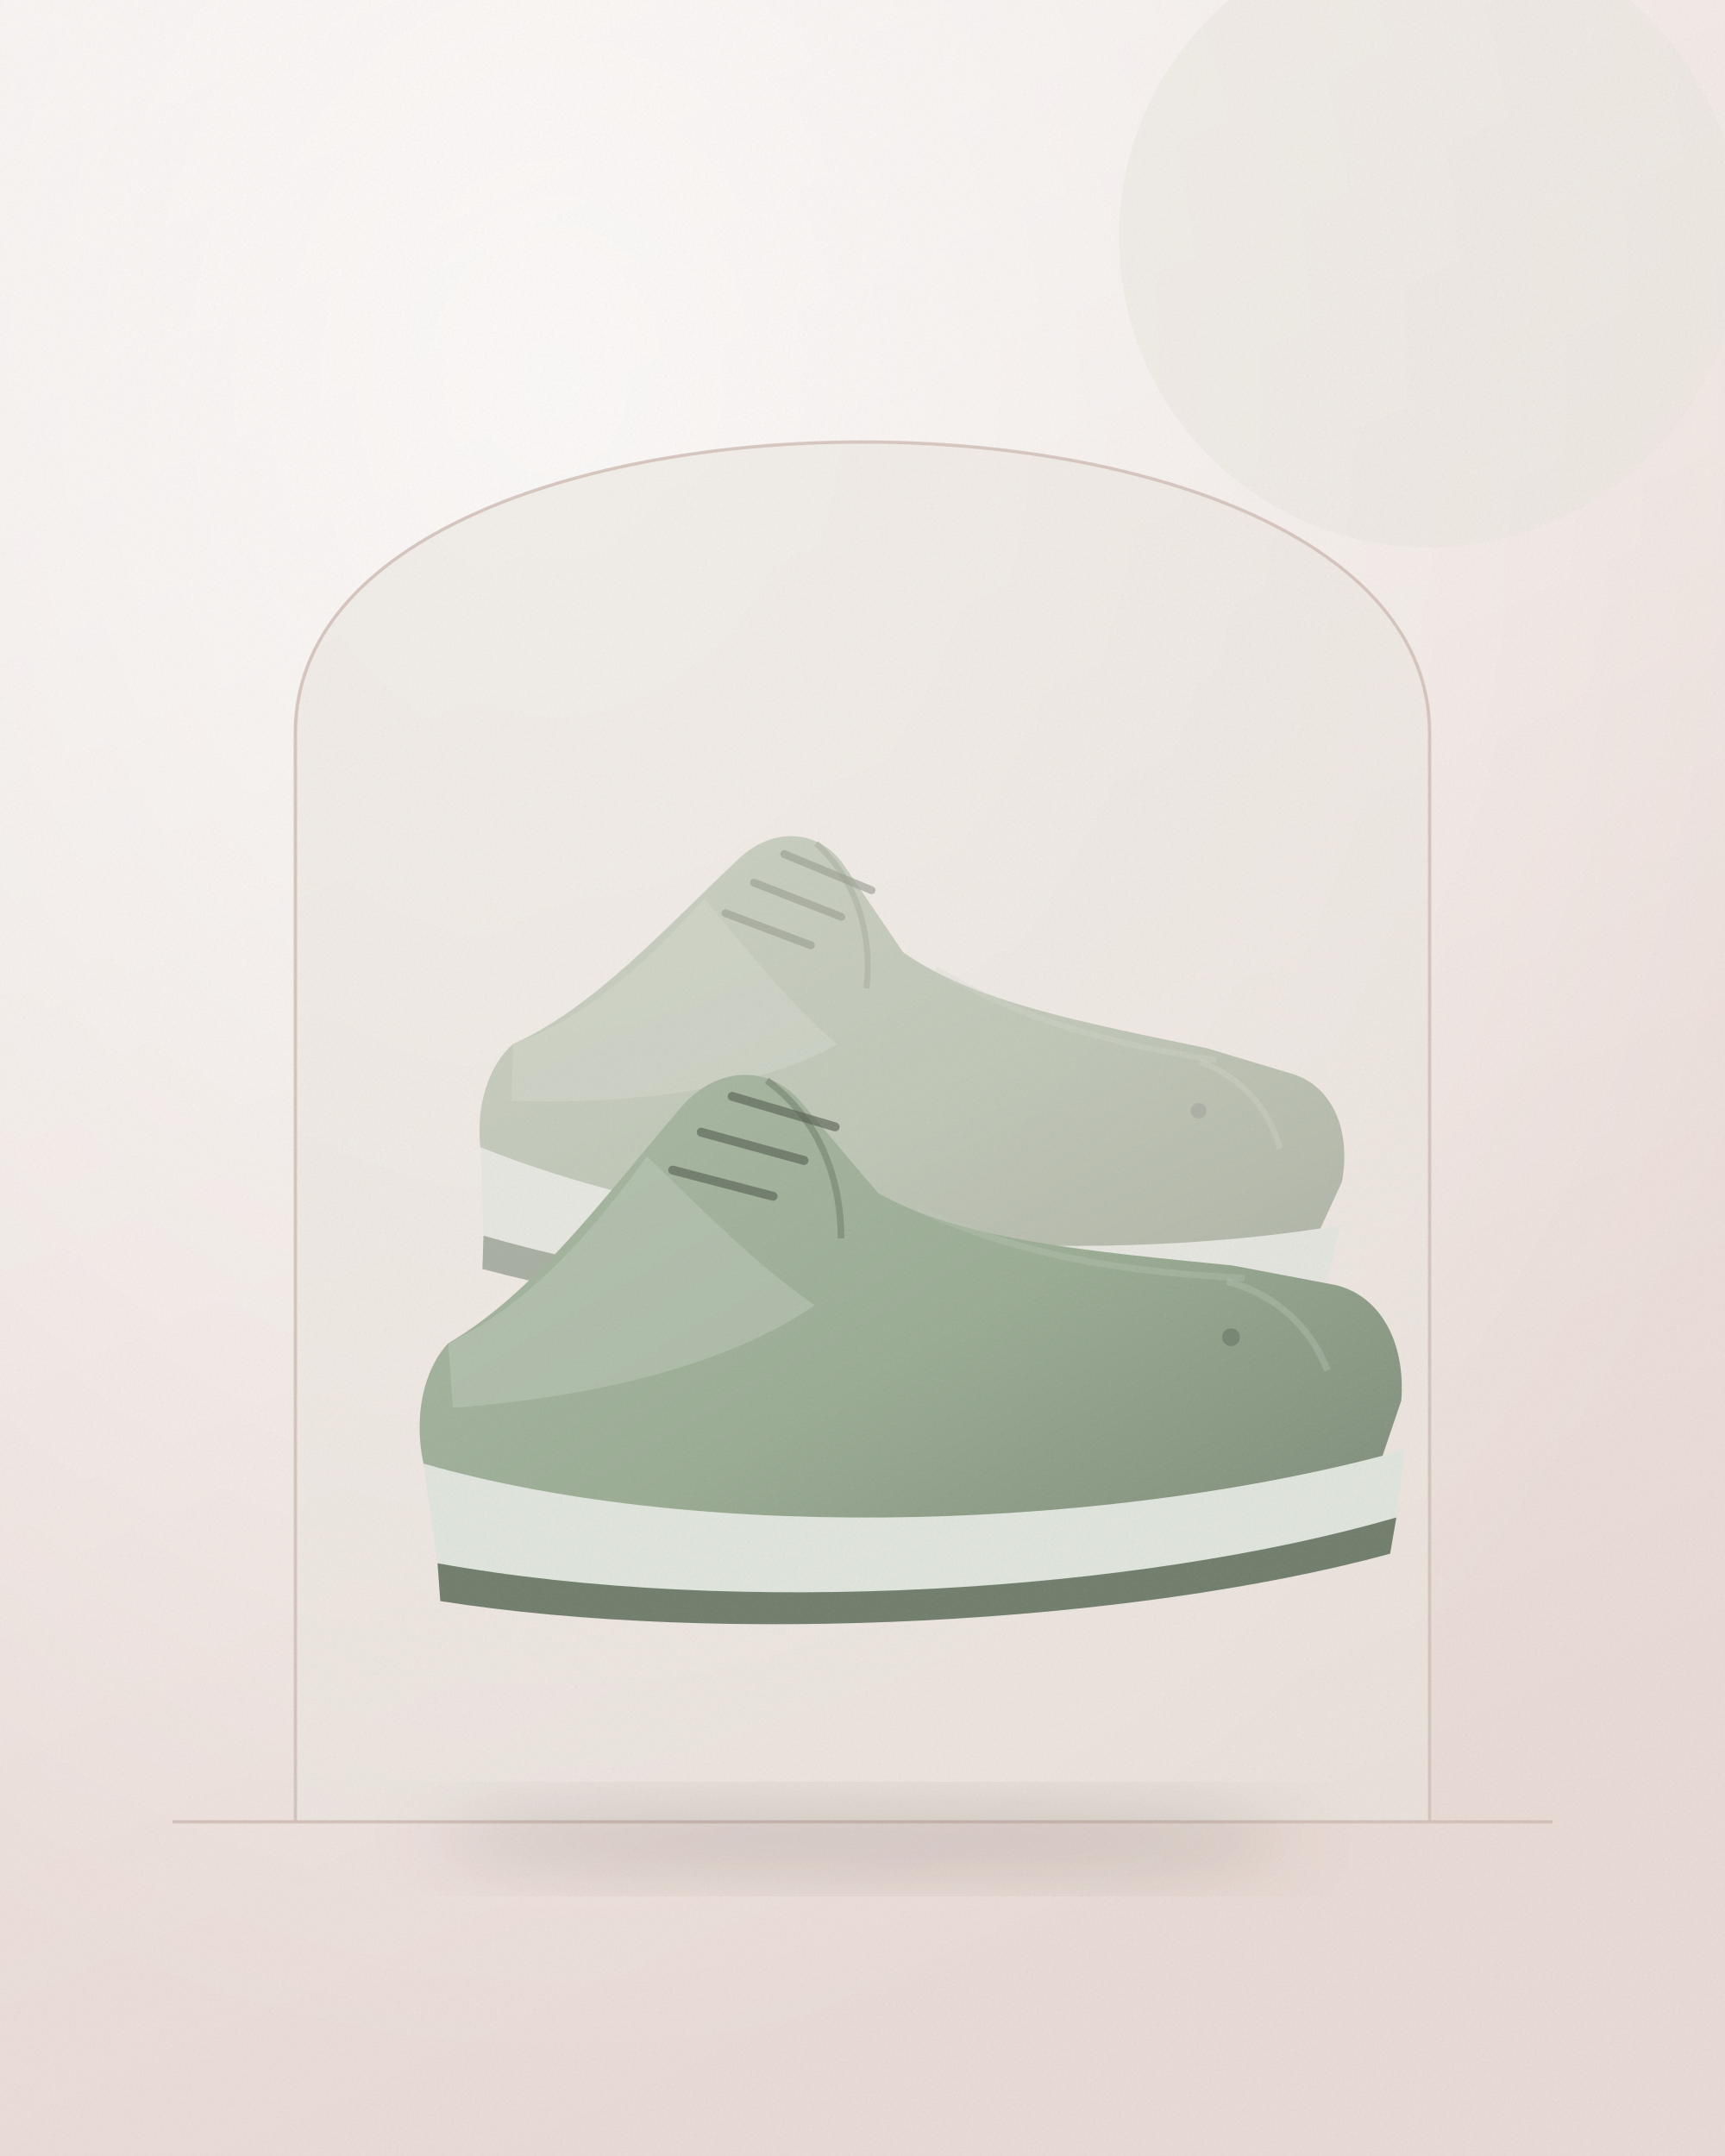
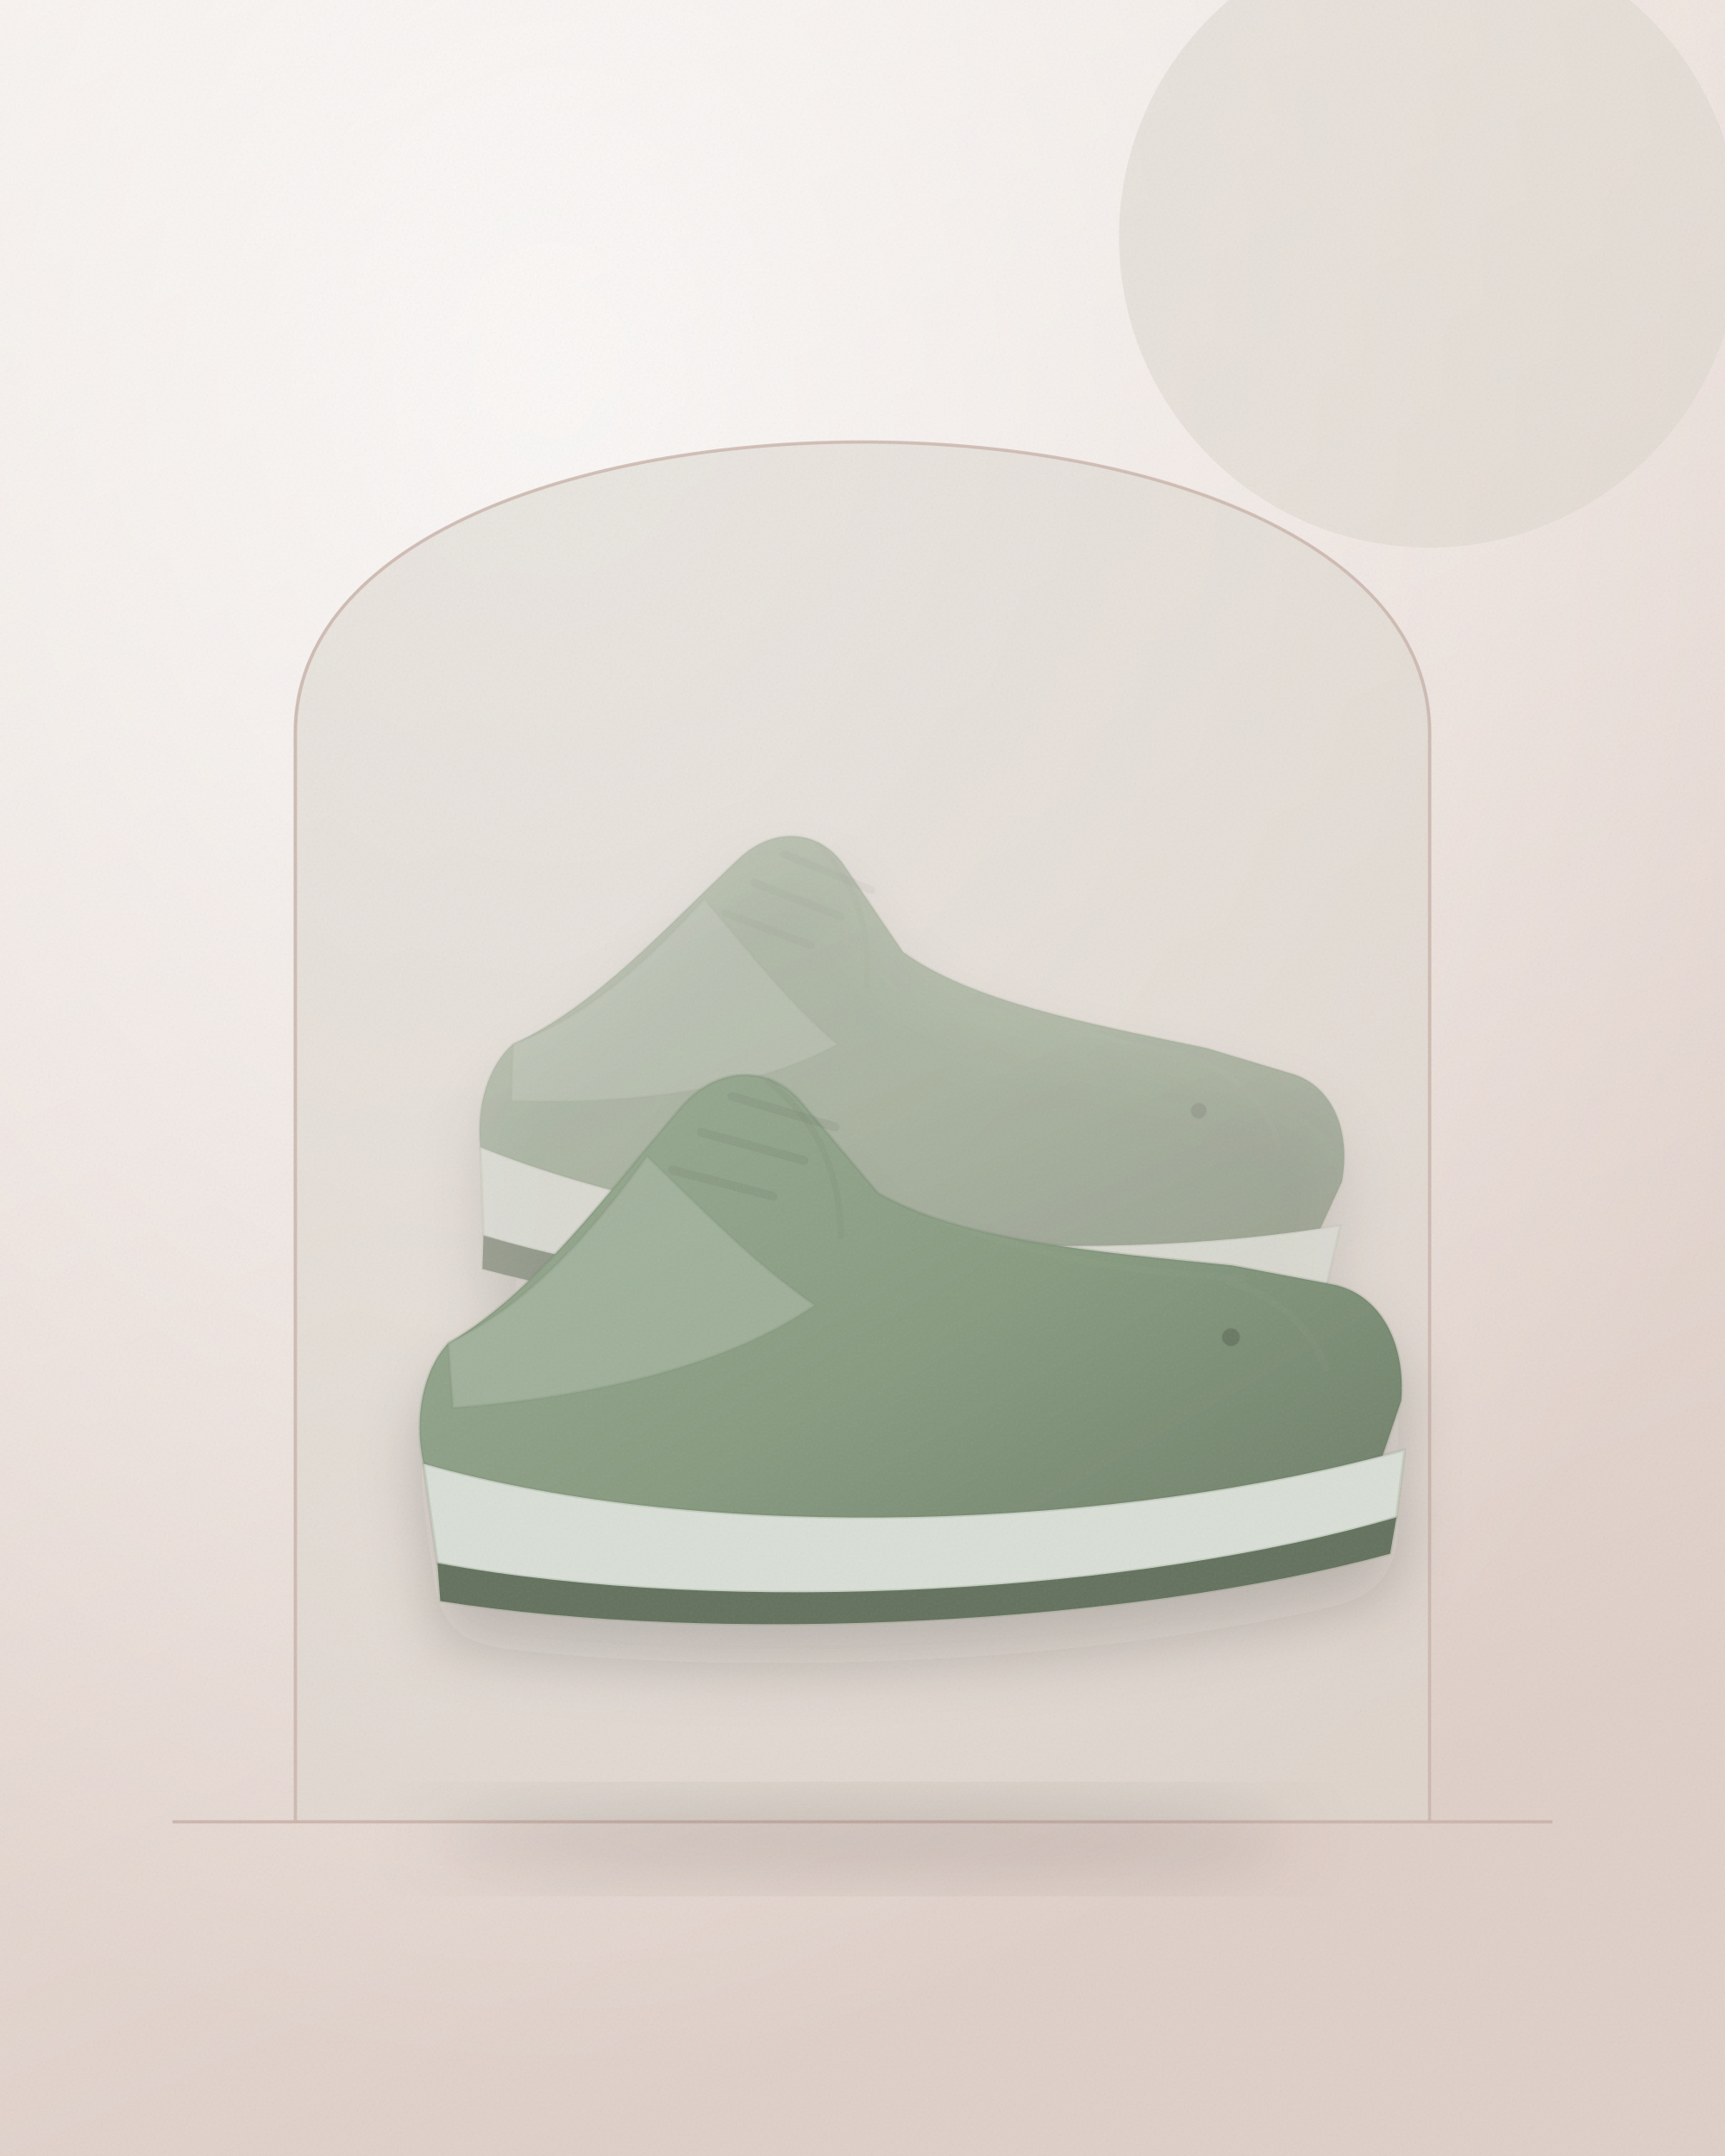
<svg xmlns="http://www.w3.org/2000/svg" viewBox="0 0 800 1000" width="800" height="1000" role="img">
  <defs>
    <linearGradient id="bg" x1="0" y1="0" x2="0.35" y2="1">
-       <stop offset="0" stop-color="#f5eeeb" />
-       <stop offset="1" stop-color="#e8dad4" />
+       <stop offset="0" stop-color="#f3ece7" />
+       <stop offset="1" stop-color="#dfcfc8" />
    </linearGradient>
    <radialGradient id="glow" cx="32%" cy="18%" r="78%">
      <stop offset="0" stop-color="#ffffff" stop-opacity="0.72" />
      <stop offset="1" stop-color="#ffffff" stop-opacity="0" />
    </radialGradient>
    <linearGradient id="body" x1="0" y1="0" x2="1" y2="1">
-       <stop offset="0" stop-color="#aab8a4" />
-       <stop offset="0.55" stop-color="#9aab93" />
-       <stop offset="1" stop-color="#7e8c79" />
+       <stop offset="0" stop-color="#9aab94" />
+       <stop offset="0.55" stop-color="#879b80" />
+       <stop offset="1" stop-color="#6f7f69" />
    </linearGradient>
    <linearGradient id="bodySoft" x1="0" y1="0" x2="1" y2="0.7">
-       <stop offset="0" stop-color="#bcc8b8" />
-       <stop offset="1" stop-color="#9aab93" />
+       <stop offset="0" stop-color="#b0bdab" />
+       <stop offset="1" stop-color="#879b80" />
    </linearGradient>
    <linearGradient id="metal" x1="0" y1="0" x2="1" y2="1">
      <stop offset="0" stop-color="#f3eee2" />
      <stop offset="0.35" stop-color="#cdbfa6" />
      <stop offset="0.62" stop-color="#f8f3e8" />
      <stop offset="1" stop-color="#9d8b70" />
    </linearGradient>
    <filter id="grain">
      <feTurbulence type="fractalNoise" baseFrequency="0.86" numOctaves="2" stitchTiles="stitch" />
      <feColorMatrix type="saturate" values="0" />
      <feComponentTransfer>
        <feFuncA type="linear" slope="0.11" />
      </feComponentTransfer>
    </filter>
+     <filter id="objectShadow" x="-30%" y="-30%" width="160%" height="170%">
+       <feDropShadow dx="0" dy="18" stdDeviation="14" flood-color="#312723" flood-opacity="0.2" />
+     </filter>
    <filter id="blur">
      <feGaussianBlur stdDeviation="18" />
    </filter>
    <filter id="soft">
      <feGaussianBlur stdDeviation="4" />
    </filter>
  </defs>
  <rect width="800" height="1000" fill="url(#bg)" />
  <rect width="800" height="1000" fill="url(#glow)" />
-   <circle cx="662.939" cy="110" r="144" fill="#eae6de" opacity="0.55" />
-   <path d="M 136 845 L 136 340 C 136 160 664 160 664 340 L 664 845 Z" fill="#eae6de" opacity="0.58" />
-   <path d="M 137 845 L 137 340 C 137 160 663 160 663 340 L 663 845" fill="none" stroke="#d0bcb4" stroke-width="1.5" opacity="0.8" />
-   <line x1="80" y1="845" x2="720" y2="845" stroke="#d0bcb4" stroke-width="1.5" opacity="0.9" />
+   <circle cx="662.939" cy="110" r="144" fill="#ddd7ce" opacity="0.55" />
+   <path d="M 136 845 L 136 340 C 136 160 664 160 664 340 L 664 845 Z" fill="#ddd7ce" opacity="0.58" />
+   <path d="M 137 845 L 137 340 C 137 160 663 160 663 340 L 663 845" fill="none" stroke="#c9b3aa" stroke-width="1.5" opacity="0.8" />
+   <line x1="80" y1="845" x2="720" y2="845" stroke="#c9b3aa" stroke-width="1.5" opacity="0.9" />
  <ellipse cx="400" cy="853" rx="200" ry="22" fill="#312723" opacity="0.14" filter="url(#blur)" />
-   <g transform="translate(400 500) scale(1 1) translate(-400 -500)">
+   <g transform="translate(400 500) scale(1 1) translate(-400 -500)" filter="url(#objectShadow)" stroke="#63715d" stroke-opacity="0.16" stroke-width="1.4" stroke-linejoin="round">
    <g transform="translate(400 500) rotate(-2.2) scale(1.035) translate(-400 -500)">
      <g>
        <g transform="translate(58 -42) scale(0.88) rotate(4 400 620)" opacity="0.55">
          <g>
            <path d="M210 605 C251 585 286 543 322 507 C339 490 362 491 375 508 L407 552 C443 576 500 585 563 596 L608 608 C628 614 638 636 634 662 L620 695 C508 716 332 714 205 688 L195 658 C192 637 198 616 210 605Z" fill="url(#body)" />
-             <path d="M195 658 C320 704 505 710 634 684 L628 714 C502 745 322 740 198 703Z" fill="#dfe4dc" />
-             <path d="M198 703 C330 737 510 739 628 714 L624 730 C506 753 322 749 198 720Z" fill="#707d6b" />
-             <path d="M210 605 C248 590 278 560 305 528 C330 556 350 580 375 600 C335 624 272 634 210 634Z" fill="#bcc8b8" opacity="0.52" />
-             <path d="M361 498 C382 516 391 542 389 571" fill="none" stroke="#707d6b" stroke-width="3" opacity="0.58" />
-             <g stroke="#535c4f" stroke-width="4" stroke-linecap="round" opacity="0.62">
+             <path d="M195 658 C320 704 505 710 634 684 L628 714 C502 745 322 740 198 703Z" fill="#d9dfd6" />
+             <path d="M198 703 C330 737 510 739 628 714 L624 730 C506 753 322 749 198 720Z" fill="#63715d" />
+             <path d="M210 605 C248 590 278 560 305 528 C330 556 350 580 375 600 C335 624 272 634 210 634Z" fill="#b0bdab" opacity="0.52" />
+             <path d="M361 498 C382 516 391 542 389 571" fill="none" stroke="#63715d" stroke-width="3" opacity="0.58" />
+             <g stroke="#495445" stroke-width="4" stroke-linecap="round" opacity="0.62">
              <path d="M316 535 L360 550" />
              <path d="M330 519 L375 535" />
              <path d="M345 504 L390 521" />
            </g>
-             <path d="M424 560 C468 585 518 596 568 602" fill="none" stroke="#bcc8b8" stroke-width="3" opacity="0.3" />
-             <path d="M560 603 C581 610 596 626 602 646" fill="none" stroke="#bcc8b8" stroke-width="3" opacity="0.34" />
-             <circle cx="560" cy="628" r="4" fill="#535c4f" opacity="0.4" />
+             <path d="M424 560 C468 585 518 596 568 602" fill="none" stroke="#b0bdab" stroke-width="3" opacity="0.3" />
+             <path d="M560 603 C581 610 596 626 602 646" fill="none" stroke="#b0bdab" stroke-width="3" opacity="0.34" />
+             <circle cx="560" cy="628" r="4" fill="#495445" opacity="0.4" />
          </g>
        </g>
        <g transform="rotate(-2 400 610)">
          <g>
            <path d="M210 605 C251 585 286 543 322 507 C339 490 362 491 375 508 L407 552 C443 576 500 585 563 596 L608 608 C628 614 638 636 634 662 L620 695 C508 716 332 714 205 688 L195 658 C192 637 198 616 210 605Z" fill="url(#body)" />
-             <path d="M195 658 C320 704 505 710 634 684 L628 714 C502 745 322 740 198 703Z" fill="#dfe4dc" />
-             <path d="M198 703 C330 737 510 739 628 714 L624 730 C506 753 322 749 198 720Z" fill="#707d6b" />
-             <path d="M210 605 C248 590 278 560 305 528 C330 556 350 580 375 600 C335 624 272 634 210 634Z" fill="#bcc8b8" opacity="0.52" />
-             <path d="M361 498 C382 516 391 542 389 571" fill="none" stroke="#707d6b" stroke-width="3" opacity="0.58" />
-             <g stroke="#535c4f" stroke-width="4" stroke-linecap="round" opacity="0.62">
+             <path d="M195 658 C320 704 505 710 634 684 L628 714 C502 745 322 740 198 703Z" fill="#d9dfd6" />
+             <path d="M198 703 C330 737 510 739 628 714 L624 730 C506 753 322 749 198 720Z" fill="#63715d" />
+             <path d="M210 605 C248 590 278 560 305 528 C330 556 350 580 375 600 C335 624 272 634 210 634Z" fill="#b0bdab" opacity="0.52" />
+             <path d="M361 498 C382 516 391 542 389 571" fill="none" stroke="#63715d" stroke-width="3" opacity="0.58" />
+             <g stroke="#495445" stroke-width="4" stroke-linecap="round" opacity="0.62">
              <path d="M316 535 L360 550" />
              <path d="M330 519 L375 535" />
              <path d="M345 504 L390 521" />
            </g>
-             <path d="M424 560 C468 585 518 596 568 602" fill="none" stroke="#bcc8b8" stroke-width="3" opacity="0.3" />
-             <path d="M560 603 C581 610 596 626 602 646" fill="none" stroke="#bcc8b8" stroke-width="3" opacity="0.34" />
-             <circle cx="560" cy="628" r="4" fill="#535c4f" opacity="0.4" />
+             <path d="M424 560 C468 585 518 596 568 602" fill="none" stroke="#b0bdab" stroke-width="3" opacity="0.3" />
+             <path d="M560 603 C581 610 596 626 602 646" fill="none" stroke="#b0bdab" stroke-width="3" opacity="0.34" />
+             <circle cx="560" cy="628" r="4" fill="#495445" opacity="0.4" />
          </g>
        </g>
      </g>
    </g>
  </g>
  <rect width="800" height="1000" filter="url(#grain)" opacity="0.72" />
</svg>
